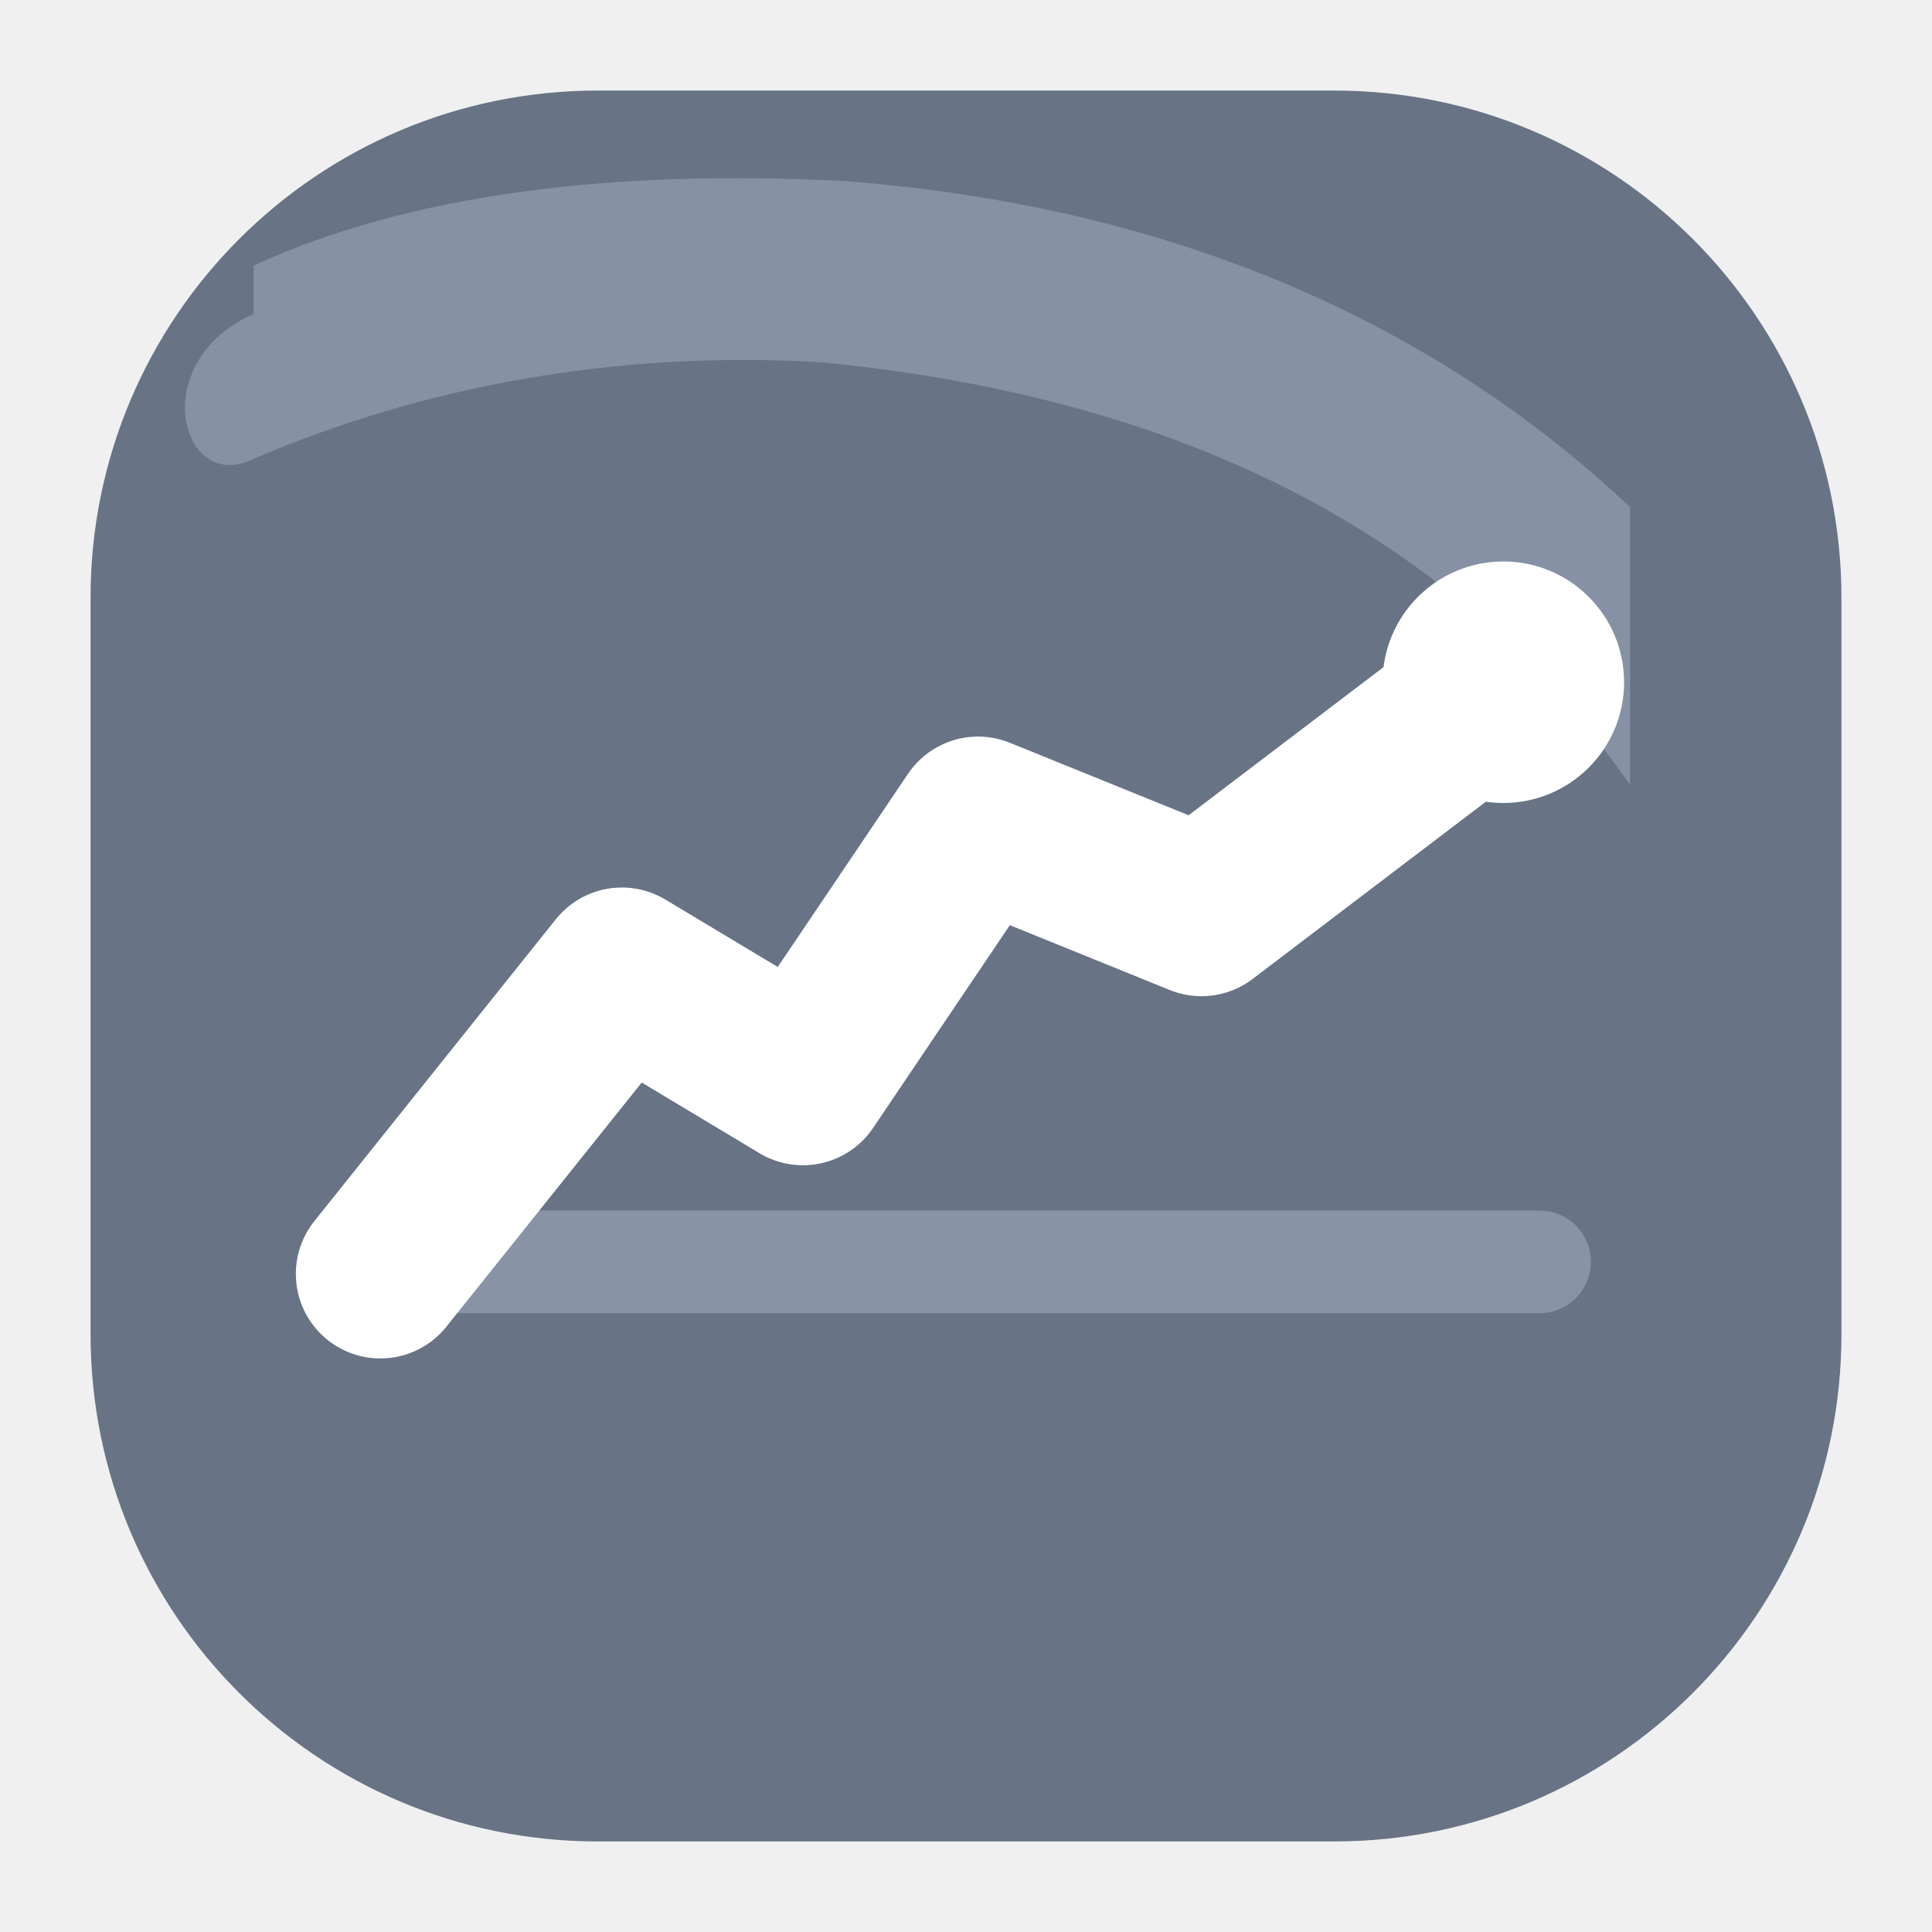
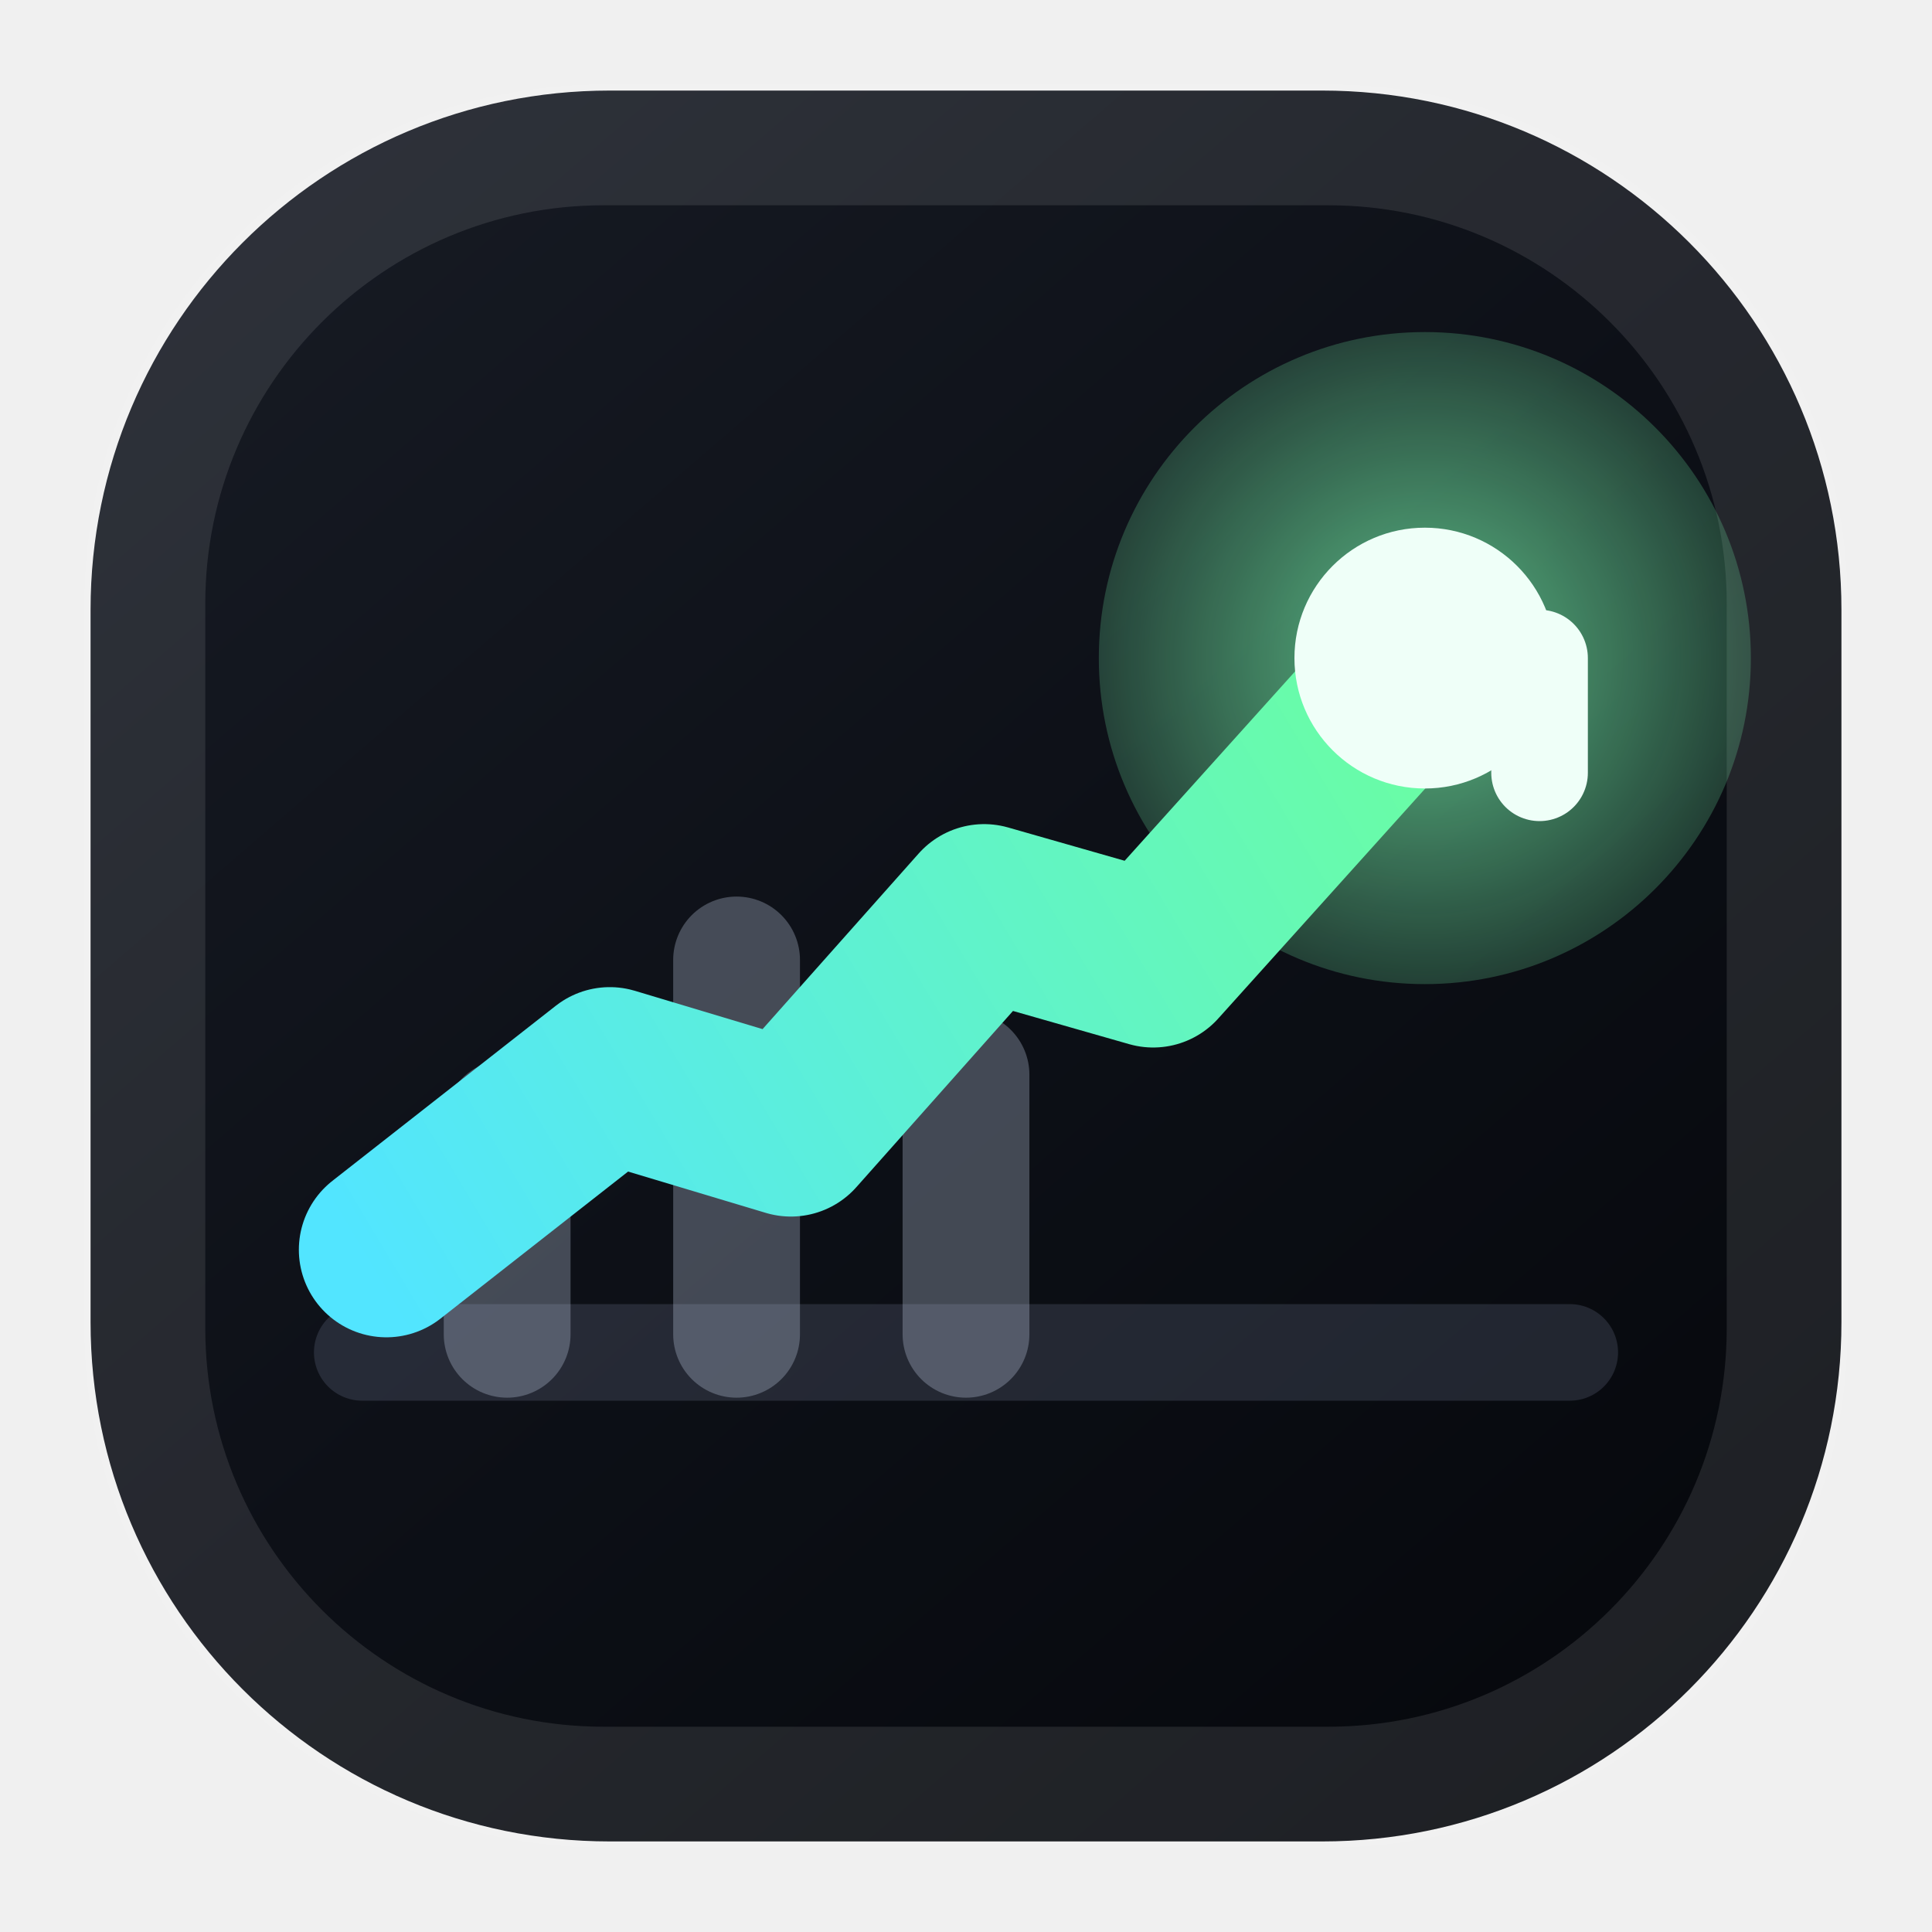
- <svg xmlns="http://www.w3.org/2000/svg" width="16" height="16" viewBox="0 0 16 16">
+ <svg xmlns="http://www.w3.org/2000/svg" width="16" height="16" viewBox="0 0 16 16" fill="none">
  <defs>
-     <linearGradient id="bg16" x1="2" y1="1.5" x2="14" y2="15">
-       <stop offset="0" stop-color="#687385" />
-       <stop offset="0.42" stop-color="#2d3442" />
-       <stop offset="1" stop-color="#0f1218" />
+     <linearGradient id="bg16" x1="2" y1="1" x2="14.5" y2="15.5" gradientUnits="userSpaceOnUse">
+       <stop offset="0" stop-color="#171B24" />
+       <stop offset="0.48" stop-color="#0D1017" />
+       <stop offset="1" stop-color="#05070B" />
    </linearGradient>
-     <linearGradient id="shine16" x1="3" y1="2" x2="11" y2="8">
-       <stop offset="0" stop-color="#dbe8ff" stop-opacity="0.26" />
-       <stop offset="1" stop-color="#ffffff" stop-opacity="0" />
+     <linearGradient id="line16" x1="3.1" y1="10.6" x2="12.3" y2="5.1" gradientUnits="userSpaceOnUse">
+       <stop offset="0" stop-color="#52E5FF" />
+       <stop offset="1" stop-color="#6CFF9B" />
    </linearGradient>
+     <radialGradient id="glow16" cx="0" cy="0" r="1" gradientUnits="userSpaceOnUse" gradientTransform="translate(11.8 5.45) rotate(90) scale(3.8)">
+       <stop offset="0" stop-color="#7BFFB3" stop-opacity="0.72" />
+       <stop offset="1" stop-color="#7BFFB3" stop-opacity="0" />
+     </radialGradient>
  </defs>
-   <rect x="0.75" y="0.75" width="14.5" height="14.5" rx="4.2" fill="url(#bg16)" />
-   <path d="M2.1 2.2C3.4 1.6 5.1 1.4 7 1.5c2.6.2 4.8 1.1 6.5 2.7v2.3c-1.4-2-3.6-3.2-6.7-3.5-1.7-.1-3.3.2-4.7.8-.6.3-.9-.8 0-1.2Z" fill="url(#shine16)" />
-   <path d="M3.15 10.45h9.6" stroke="#b6c1d4" stroke-opacity="0.42" stroke-width="0.85" stroke-linecap="round" />
-   <path d="M3.15 10.55 5.15 8.05 6.65 8.95 8.1 6.8 9.95 7.55 12.45 5.65" fill="none" stroke="#ffffff" stroke-width="1.4" stroke-linecap="round" stroke-linejoin="round" />
-   <circle cx="12.45" cy="5.65" r="1" fill="#ffffff" />
+   <rect x="0.75" y="0.75" width="14.5" height="14.5" rx="4.3" fill="url(#bg16)" />
+   <rect x="1.2" y="1.2" width="13.6" height="13.6" rx="3.8" stroke="rgba(255,255,255,0.10)" />
+   <path d="M3 11.2H13" stroke="#98A6C2" stroke-opacity="0.18" stroke-width="0.8" stroke-linecap="round" />
+   <path d="M4.2 11.05V9.3" stroke="#B9C6DD" stroke-opacity="0.32" stroke-width="1.05" stroke-linecap="round" />
+   <path d="M6.1 11.05V7.95" stroke="#B9C6DD" stroke-opacity="0.32" stroke-width="1.05" stroke-linecap="round" />
+   <path d="M8 11.05V8.9" stroke="#B9C6DD" stroke-opacity="0.32" stroke-width="1.05" stroke-linecap="round" />
+   <circle cx="11.8" cy="5.45" r="2.7" fill="url(#glow16)" />
+   <path d="M3.2 10.35L5.05 8.9L6.55 9.35L8.15 7.55L9.55 7.95L11.8 5.45" stroke="url(#line16)" stroke-width="1.45" stroke-linecap="round" stroke-linejoin="round" />
+   <circle cx="11.8" cy="5.45" r="1.08" fill="#EFFFF8" />
+   <path d="M11.8 5.45L12.75 5.45L12.75 6.4" stroke="#EFFFF8" stroke-width="0.8" stroke-linecap="round" stroke-linejoin="round" />
</svg>
